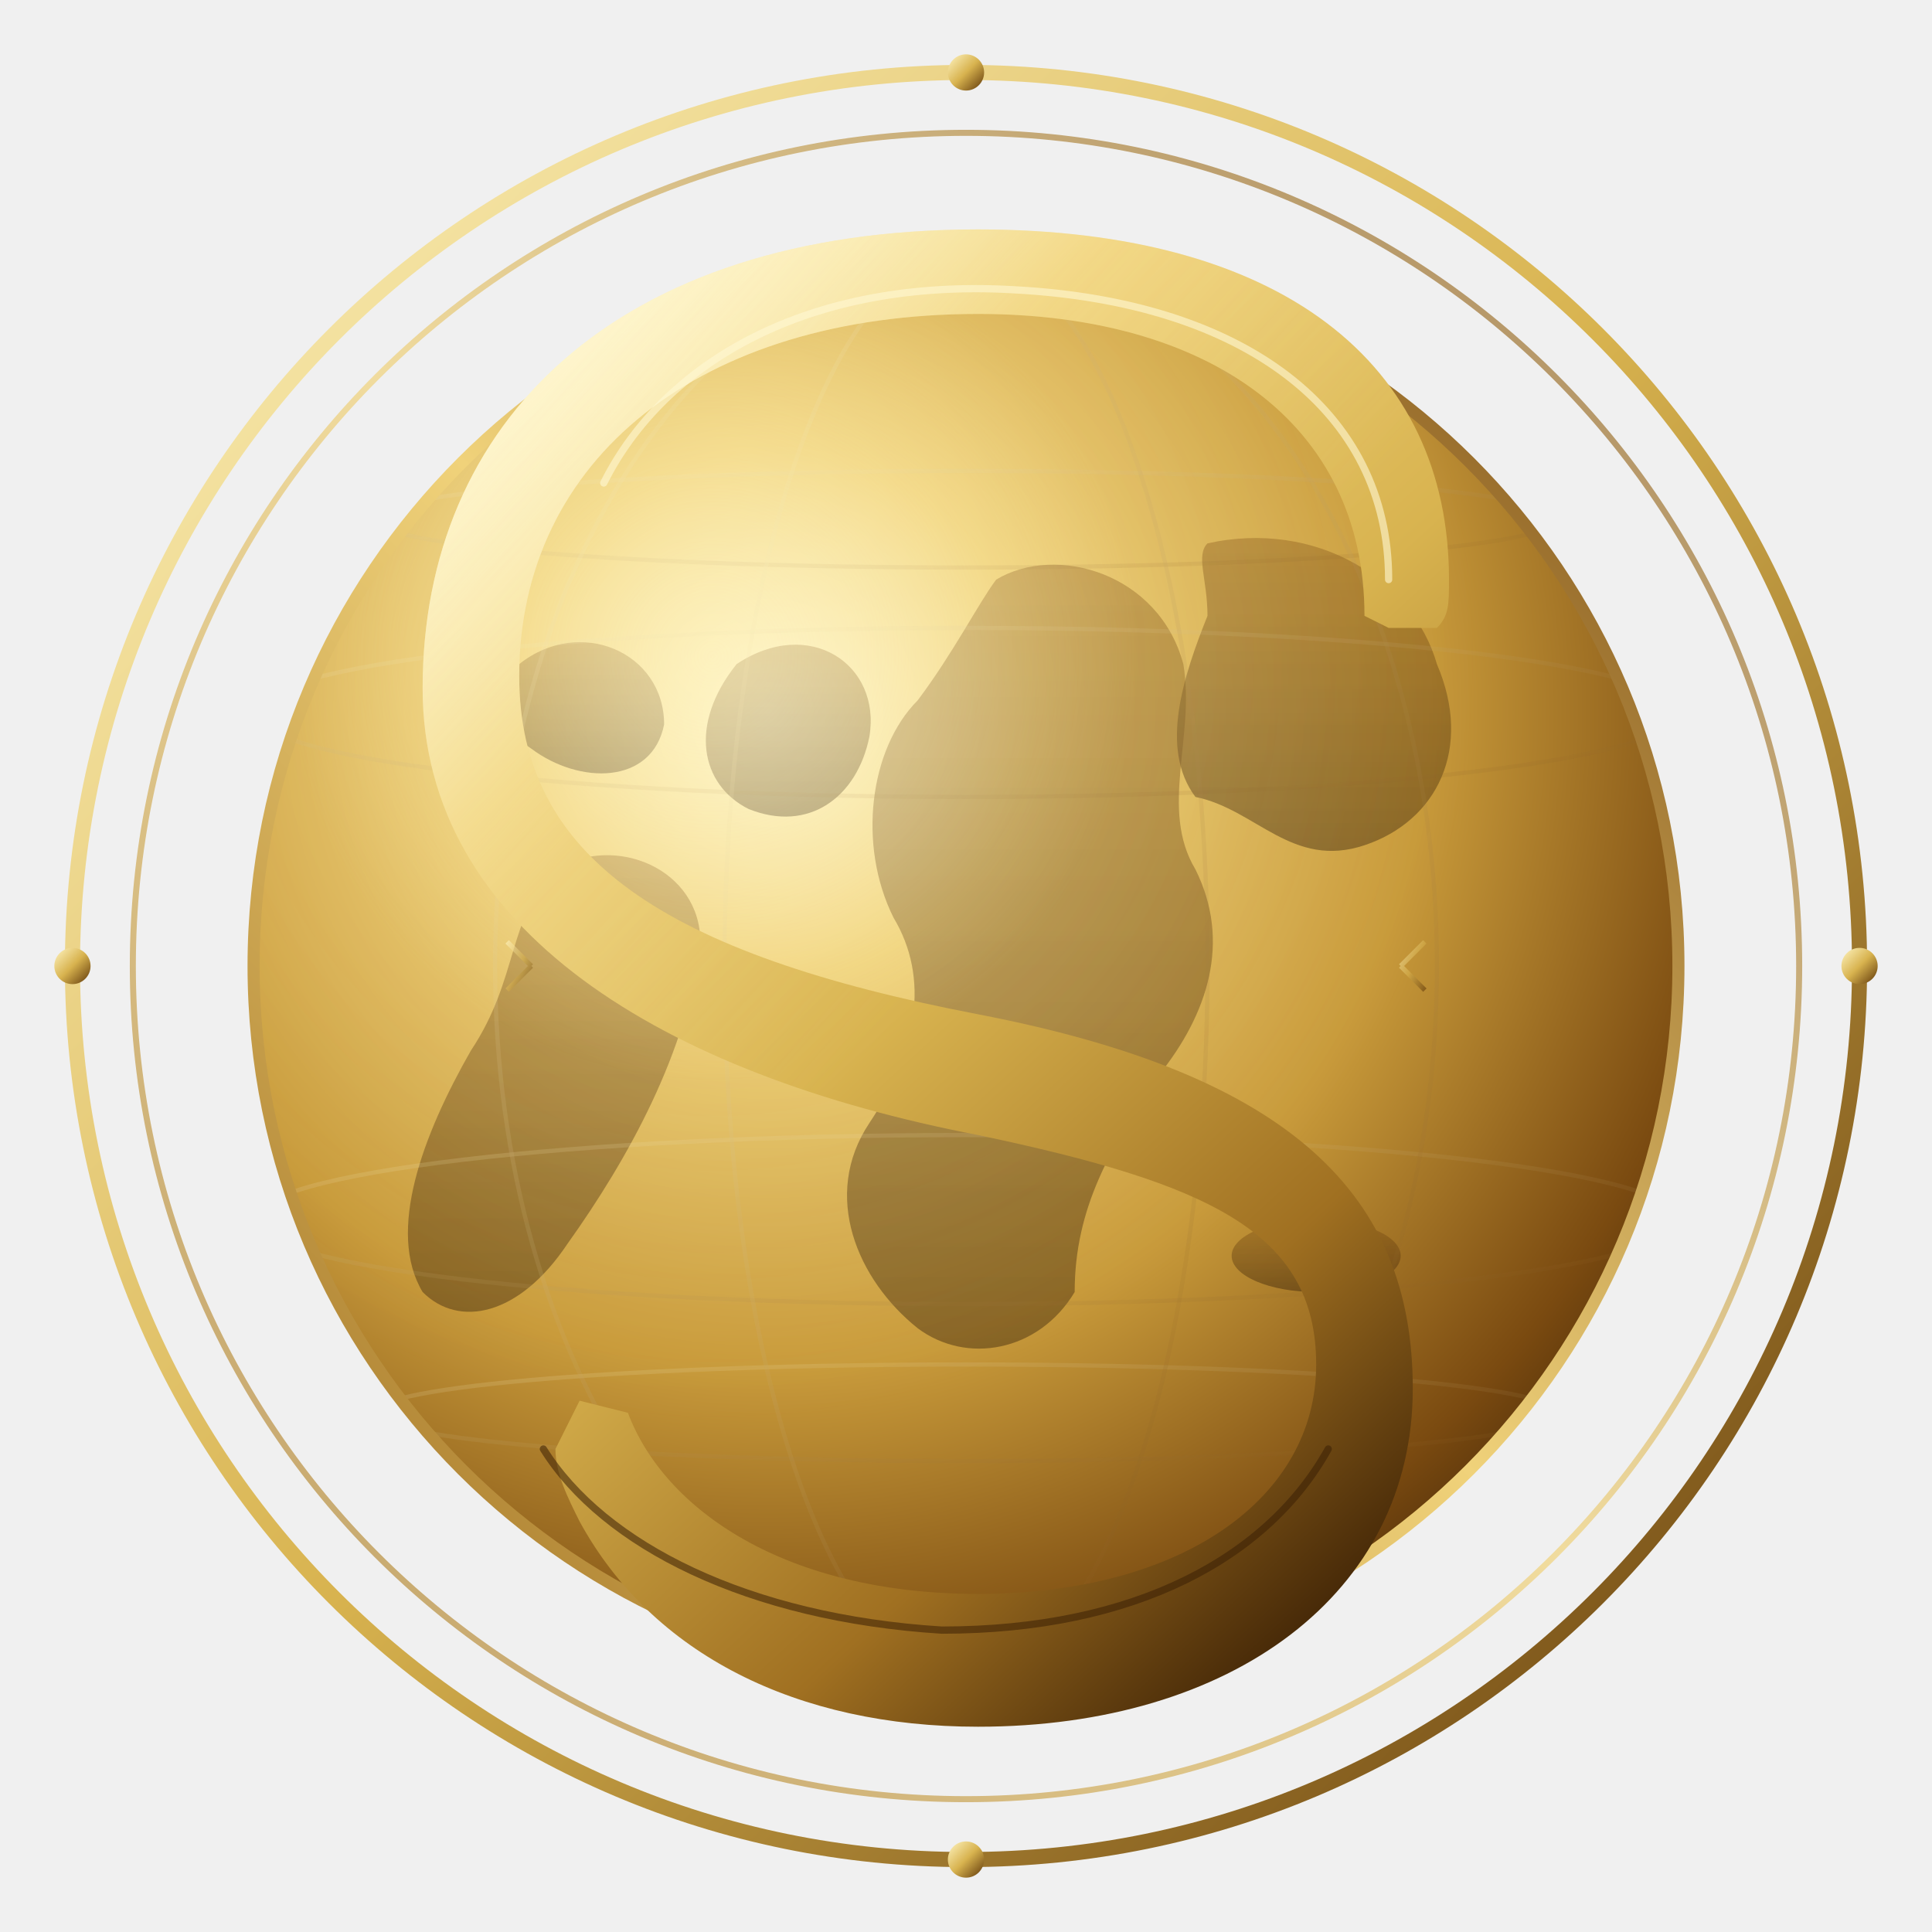
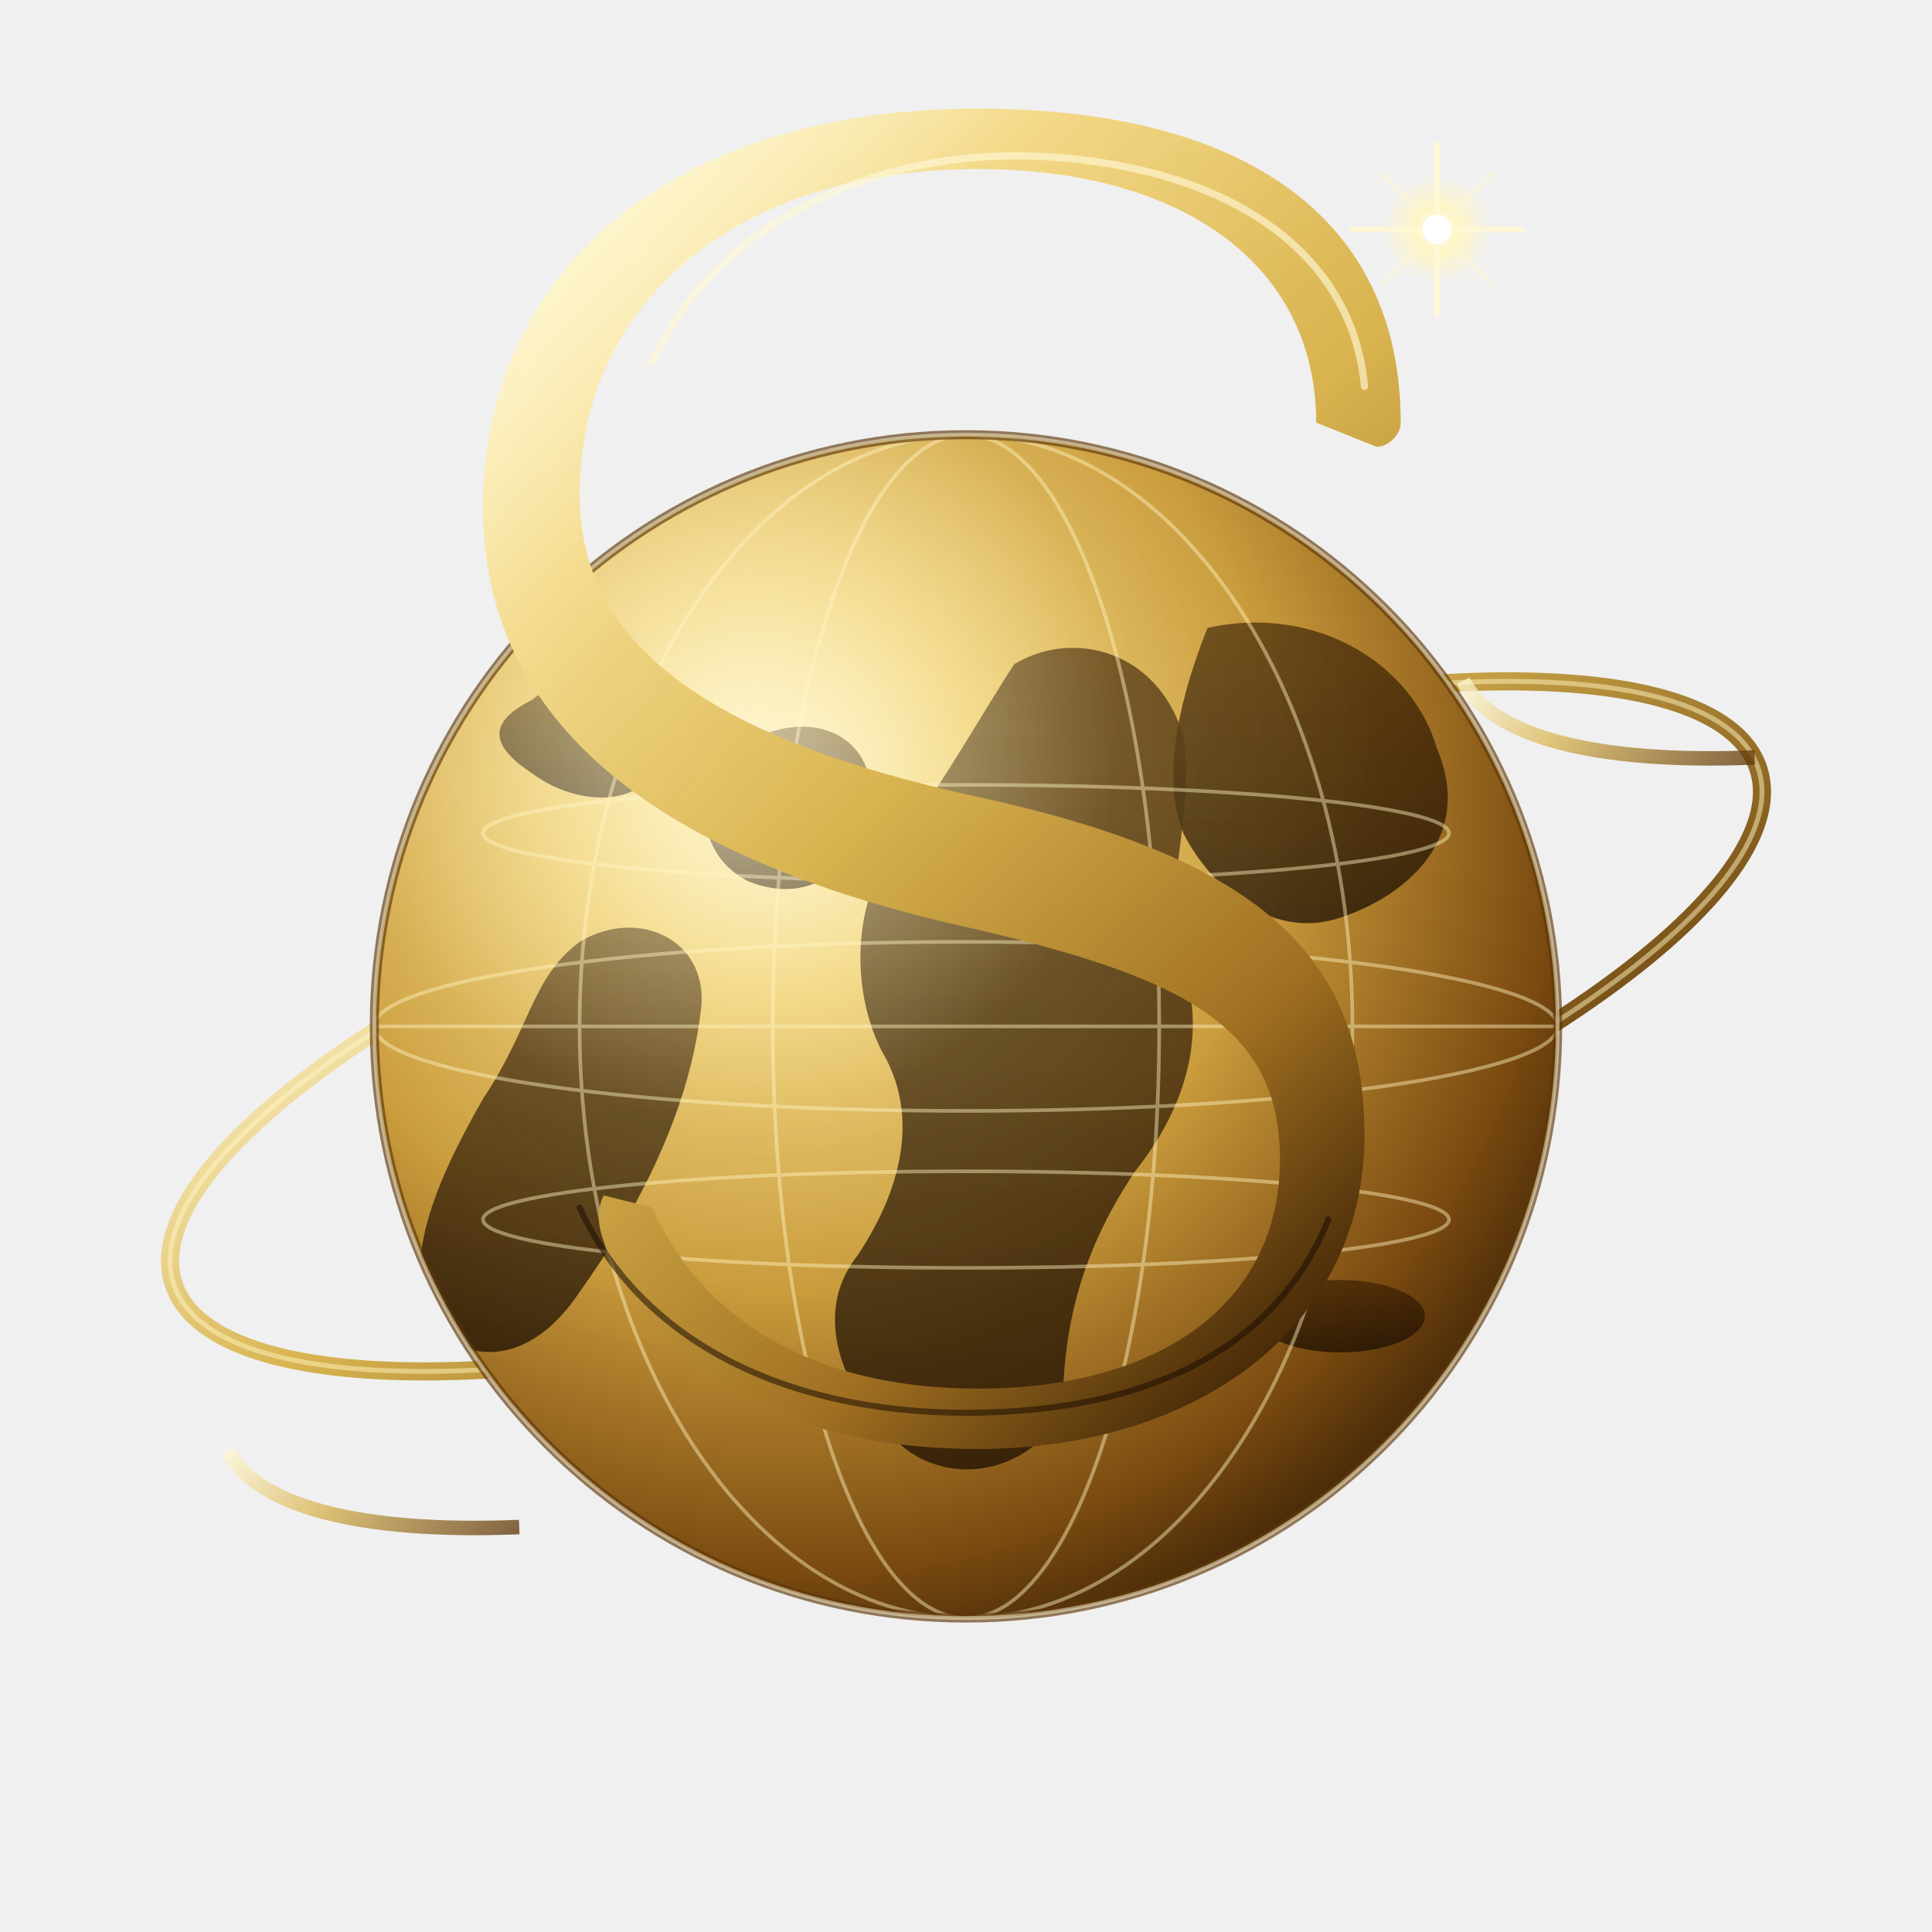
- <svg xmlns="http://www.w3.org/2000/svg" viewBox="0 0 320 320" role="img" aria-label="Sophia logo — 24kt gold S fused with a globe">
+ <svg xmlns="http://www.w3.org/2000/svg" viewBox="0 0 320 320" role="img" aria-label="Sophia logo — gold S fused with a globe and orbital ring">
  <defs>
-     <radialGradient id="sphere" cx="0.36" cy="0.32" r="0.85">
+     <radialGradient id="sphere" cx="0.34" cy="0.30" r="0.85">
      <stop offset="0%" stop-color="#fff8d4" />
-       <stop offset="22%" stop-color="#f0d27a" />
-       <stop offset="55%" stop-color="#c89a3a" />
-       <stop offset="82%" stop-color="#7a4a10" />
-       <stop offset="100%" stop-color="#2a1604" />
+       <stop offset="20%" stop-color="#f0d27a" />
+       <stop offset="50%" stop-color="#c89a3a" />
+       <stop offset="78%" stop-color="#7a4a10" />
+       <stop offset="100%" stop-color="#1a0d02" />
    </radialGradient>
-     <radialGradient id="sphereOver" cx="0.32" cy="0.28" r="0.55">
-       <stop offset="0%" stop-color="#fff5c2" stop-opacity="0.55" />
-       <stop offset="55%" stop-color="#fff5c2" stop-opacity="0.05" />
+     <radialGradient id="sphereGlow" cx="0.30" cy="0.25" r="0.55">
+       <stop offset="0%" stop-color="#fff8d4" stop-opacity="0.65" />
+       <stop offset="60%" stop-color="#fff5c2" stop-opacity="0.05" />
      <stop offset="100%" stop-color="#fff5c2" stop-opacity="0" />
    </radialGradient>
-     <linearGradient id="ringOuter" x1="0" y1="0" x2="1" y2="1">
-       <stop offset="0%" stop-color="#fff5c2" />
-       <stop offset="50%" stop-color="#d8b34f" />
-       <stop offset="100%" stop-color="#5e3608" />
-     </linearGradient>
-     <linearGradient id="ringInner" x1="0" y1="1" x2="1" y2="0">
-       <stop offset="0%" stop-color="#a07021" />
-       <stop offset="50%" stop-color="#f0d27a" />
-       <stop offset="100%" stop-color="#7a4a10" />
-     </linearGradient>
    <linearGradient id="sFill" x1="0.18" y1="0" x2="0.82" y2="1">
      <stop offset="0%" stop-color="#fff8d4" />
-       <stop offset="22%" stop-color="#f0d27a" />
-       <stop offset="50%" stop-color="#d8b34f" />
+       <stop offset="20%" stop-color="#f0d27a" />
+       <stop offset="48%" stop-color="#d8b34f" />
      <stop offset="78%" stop-color="#a07021" />
      <stop offset="100%" stop-color="#3a1f04" />
    </linearGradient>
-     <linearGradient id="sBevel" x1="0.15" y1="0.05" x2="0.5" y2="0.5">
+     <linearGradient id="sBevel" x1="0.15" y1="0.05" x2="0.5" y2="0.45">
      <stop offset="0%" stop-color="#fff8d4" stop-opacity="0.85" />
      <stop offset="50%" stop-color="#fff5c2" stop-opacity="0.25" />
      <stop offset="100%" stop-color="#fff5c2" stop-opacity="0" />
    </linearGradient>
+     <linearGradient id="ringGold" x1="0" y1="0" x2="1" y2="1">
+       <stop offset="0%" stop-color="#fff8d4" />
+       <stop offset="40%" stop-color="#d8b34f" />
+       <stop offset="100%" stop-color="#5e3608" />
+     </linearGradient>
    <linearGradient id="continentTone" x1="0" y1="0" x2="0" y2="1">
-       <stop offset="0%" stop-color="#7a4a10" stop-opacity="0.55" />
-       <stop offset="100%" stop-color="#2a1604" stop-opacity="0.65" />
+       <stop offset="0%" stop-color="#3a1f04" stop-opacity="0.85" />
+       <stop offset="100%" stop-color="#1a0d02" stop-opacity="0.95" />
    </linearGradient>
-     <linearGradient id="gridLine" x1="0" y1="0" x2="1" y2="1">
-       <stop offset="0%" stop-color="#fff5c2" stop-opacity="0.35" />
-       <stop offset="100%" stop-color="#7a4a10" stop-opacity="0.2" />
-     </linearGradient>
-     <filter id="emboss" x="-10%" y="-10%" width="120%" height="120%">
-       <feGaussianBlur stdDeviation="0.6" />
-     </filter>
+     <radialGradient id="sparkleCore" cx="0.5" cy="0.5" r="0.5">
+       <stop offset="0%" stop-color="#ffffff" stop-opacity="1" />
+       <stop offset="40%" stop-color="#fff5c2" stop-opacity="0.95" />
+       <stop offset="100%" stop-color="#fff5c2" stop-opacity="0" />
+     </radialGradient>
    <clipPath id="globeClip">
-       <circle cx="160" cy="160" r="118" />
+       <circle cx="160" cy="170" r="98" />
    </clipPath>
  </defs>
-   <circle cx="160" cy="160" r="148" fill="none" stroke="url(#ringOuter)" stroke-width="2.5" />
-   <circle cx="160" cy="160" r="138" fill="none" stroke="url(#ringInner)" stroke-width="1" opacity="0.7" />
  <g>
-     <circle cx="160" cy="12" r="3" fill="url(#ringOuter)" />
-     <circle cx="160" cy="308" r="3" fill="url(#ringOuter)" />
-     <circle cx="12" cy="160" r="3" fill="url(#ringOuter)" />
-     <circle cx="308" cy="160" r="3" fill="url(#ringOuter)" />
+     <ellipse cx="160" cy="170" rx="138" ry="40" fill="none" stroke="url(#ringGold)" stroke-width="3" transform="rotate(-18 160 170)" />
+     <ellipse cx="160" cy="170" rx="138" ry="40" fill="none" stroke="#fff5c2" stroke-width="0.8" opacity="0.5" transform="rotate(-18 160 170)" />
  </g>
-   <circle cx="160" cy="160" r="118" fill="url(#sphere)" />
-   <g clip-path="url(#globeClip)" opacity="0.62">
-     <path d="M 165 96 C 175 90, 192 95, 196 110 C 198 122, 192 134, 198 144 C 204 156, 200 168, 192 178 C 184 190, 178 200, 178 214 C 172 224, 160 226, 152 220 C 142 212, 136 198, 144 186 C 152 174, 154 162, 148 152 C 142 140, 144 124, 152 116 C 158 108, 162 100, 165 96 Z" fill="url(#continentTone)" />
-     <path d="M 200 90 C 218 86, 234 96, 238 110 C 244 124, 238 136, 226 140 C 214 144, 208 134, 198 132 C 192 124, 196 112, 200 102 C 200 96, 198 92, 200 90 Z" fill="url(#continentTone)" />
-     <path d="M 122 110 C 134 102, 146 110, 144 122 C 142 132, 134 138, 124 134 C 116 130, 114 120, 122 110 Z" fill="url(#continentTone)" />
-     <path d="M 92 144 C 102 138, 116 144, 116 156 C 114 174, 104 192, 94 206 C 86 218, 76 220, 70 214 C 64 204, 70 188, 78 174 C 86 162, 84 152, 92 144 Z" fill="url(#continentTone)" />
-     <path d="M 86 110 C 96 102, 110 108, 110 120 C 108 130, 96 130, 88 124 C 82 120, 80 114, 86 110 Z" fill="url(#continentTone)" />
-     <ellipse cx="218" cy="208" rx="14" ry="6" fill="url(#continentTone)" />
+   <circle cx="160" cy="170" r="98" fill="url(#sphere)" />
+   <g clip-path="url(#globeClip)" opacity="0.78">
+     <path d="M 168 110 C 178 104, 192 108, 196 122 C 198 136, 192 148, 196 160 C 200 172, 196 184, 188 194 C 180 206, 176 218, 176 234 C 170 244, 158 246, 150 240 C 140 232, 134 218, 142 208 C 150 196, 152 184, 146 174 C 140 162, 142 146, 150 138 C 156 130, 164 116, 168 110 Z" fill="url(#continentTone)" />
+     <path d="M 200 104 C 218 100, 234 110, 238 124 C 244 138, 234 148, 222 152 C 210 156, 200 146, 196 138 C 192 128, 196 114, 200 104 Z" fill="url(#continentTone)" />
+     <path d="M 122 124 C 134 116, 146 122, 144 134 C 142 144, 134 150, 124 146 C 116 142, 114 132, 122 124 Z" fill="url(#continentTone)" />
+     <path d="M 96 156 C 106 150, 118 156, 116 168 C 114 184, 106 200, 96 214 C 88 226, 78 226, 72 220 C 66 210, 72 196, 80 182 C 88 170, 88 162, 96 156 Z" fill="url(#continentTone)" />
+     <path d="M 88 116 C 98 108, 112 114, 110 124 C 108 134, 96 134, 88 128 C 82 124, 80 120, 88 116 Z" fill="url(#continentTone)" />
+     <ellipse cx="222" cy="218" rx="14" ry="6" fill="url(#continentTone)" />
  </g>
-   <g clip-path="url(#globeClip)" stroke="url(#gridLine)" stroke-width="0.7" fill="none" opacity="0.55">
-     <line x1="42" y1="160" x2="278" y2="160" />
-     <ellipse cx="160" cy="118" rx="118" ry="14" />
-     <ellipse cx="160" cy="202" rx="118" ry="14" />
-     <ellipse cx="160" cy="86" rx="98" ry="8" />
-     <ellipse cx="160" cy="234" rx="98" ry="8" />
-     <line x1="160" y1="42" x2="160" y2="278" />
-     <ellipse cx="160" cy="160" rx="40" ry="118" />
-     <ellipse cx="160" cy="160" rx="78" ry="118" />
+   <g clip-path="url(#globeClip)" stroke="#fff5c2" stroke-width="0.6" fill="none" opacity="0.45">
+     <line x1="62" y1="170" x2="258" y2="170" />
+     <ellipse cx="160" cy="170" rx="98" ry="14" />
+     <ellipse cx="160" cy="138" rx="80" ry="8" />
+     <ellipse cx="160" cy="202" rx="80" ry="8" />
+     <ellipse cx="160" cy="170" rx="32" ry="98" />
+     <ellipse cx="160" cy="170" rx="64" ry="98" />
  </g>
-   <circle cx="160" cy="160" r="118" fill="url(#sphereOver)" />
-   <circle cx="160" cy="160" r="118" fill="none" stroke="url(#ringInner)" stroke-width="2" />
+   <circle cx="160" cy="170" r="98" fill="url(#sphereGlow)" />
+   <circle cx="160" cy="170" r="98" fill="none" stroke="#5e3608" stroke-width="1.5" opacity="0.65" />
+   <circle cx="160" cy="170" r="98" fill="none" stroke="#fff8d4" stroke-width="0.6" opacity="0.5" />
  <g>
-     <path d="       M 226 102       C 226 70, 200 52, 162 52       C 116 52, 86 76, 86 112       C 86 142, 110 158, 162 168       C 214 178, 234 198, 234 230       C 234 264, 204 286, 162 286       C 132 286, 108 274, 96 252       C 94 248, 92 244, 92 240       L 96 232       L 104 234       C 110 250, 130 264, 162 264       C 196 264, 218 248, 218 226       C 218 204, 200 196, 162 188       C 110 178, 70 154, 70 114       C 70 70, 102 38, 162 38       C 212 38, 240 60, 240 96       C 240 100, 240 102, 238 104       L 230 104 Z" fill="url(#sFill)" />
-     <path d="       M 226 102       C 226 70, 200 52, 162 52       C 116 52, 86 76, 86 112       C 86 142, 110 158, 162 168       C 214 178, 234 198, 234 230       C 234 264, 204 286, 162 286       C 132 286, 108 274, 96 252       C 94 248, 92 244, 92 240       L 96 232       L 104 234       C 110 250, 130 264, 162 264       C 196 264, 218 248, 218 226       C 218 204, 200 196, 162 188       C 110 178, 70 154, 70 114       C 70 70, 102 38, 162 38       C 212 38, 240 60, 240 96       C 240 100, 240 102, 238 104       L 230 104 Z" fill="url(#sBevel)" opacity="0.7" />
-     <path d="       M 230 96       C 230 68, 206 50, 168 48       C 134 46, 110 60, 100 80" fill="none" stroke="#fff8d4" stroke-width="1.2" stroke-linecap="round" opacity="0.6" />
-     <path d="       M 90 240       C 100 256, 124 268, 156 270       C 188 270, 210 258, 220 240" fill="none" stroke="#3a1f04" stroke-width="1.2" stroke-linecap="round" opacity="0.55" />
+     <path d="       M 218 70       C 218 44, 196 28, 162 28       C 122 28, 96 50, 96 82       C 96 106, 116 122, 162 132       C 208 142, 226 158, 226 188       C 226 220, 198 240, 162 240       C 134 240, 112 230, 102 210       C 100 206, 98 202, 100 198       L 108 200       C 116 218, 134 230, 162 230       C 192 230, 212 216, 212 192       C 212 170, 196 162, 162 154       C 116 144, 80 124, 80 84       C 80 46, 110 18, 162 18       C 206 18, 232 36, 232 70       C 232 72, 230 74, 228 74 Z" fill="url(#sFill)" />
+     <path d="       M 218 70       C 218 44, 196 28, 162 28       C 122 28, 96 50, 96 82       C 96 106, 116 122, 162 132       C 208 142, 226 158, 226 188       C 226 220, 198 240, 162 240       C 134 240, 112 230, 102 210       C 100 206, 98 202, 100 198       L 108 200       C 116 218, 134 230, 162 230       C 192 230, 212 216, 212 192       C 212 170, 196 162, 162 154       C 116 144, 80 124, 80 84       C 80 46, 110 18, 162 18       C 206 18, 232 36, 232 70       C 232 72, 230 74, 228 74 Z" fill="url(#sBevel)" opacity="0.7" />
+     <path d="       M 226 64       C 224 42, 204 28, 174 26       C 144 24, 118 38, 108 60" fill="none" stroke="#fff8d4" stroke-width="1.2" stroke-linecap="round" opacity="0.65" />
+     <path d="       M 96 200       C 106 222, 130 234, 160 234       C 192 234, 212 222, 220 202" fill="none" stroke="#1a0d02" stroke-width="1" stroke-linecap="round" opacity="0.55" />
  </g>
-   <g opacity="0.55">
-     <path d="M 88 160 L 84 156 M 88 160 L 84 164" stroke="url(#ringOuter)" stroke-width="0.8" fill="none" />
-     <path d="M 232 160 L 236 156 M 232 160 L 236 164" stroke="url(#ringOuter)" stroke-width="0.8" fill="none" />
+   <g opacity="0.75">
+     <path d="M 22 199 A 138 40 0 0 0 64 226" fill="none" stroke="url(#ringGold)" stroke-width="2.4" transform="rotate(-18 160 170)" />
+     <path d="M 256 141 A 138 40 0 0 0 298 168" fill="none" stroke="url(#ringGold)" stroke-width="2.4" transform="rotate(-18 160 170)" />
+   </g>
+   <g transform="translate(238 38)">
+     <circle r="9" fill="url(#sparkleCore)" />
+     <g stroke="#fff8d4" stroke-width="1" stroke-linecap="round" opacity="0.85">
+       <line x1="-14" y1="0" x2="14" y2="0" />
+       <line x1="0" y1="-14" x2="0" y2="14" />
+       <line x1="-9" y1="-9" x2="9" y2="9" opacity="0.5" />
+       <line x1="-9" y1="9" x2="9" y2="-9" opacity="0.5" />
+     </g>
+     <circle r="2.4" fill="#ffffff" />
  </g>
</svg>
